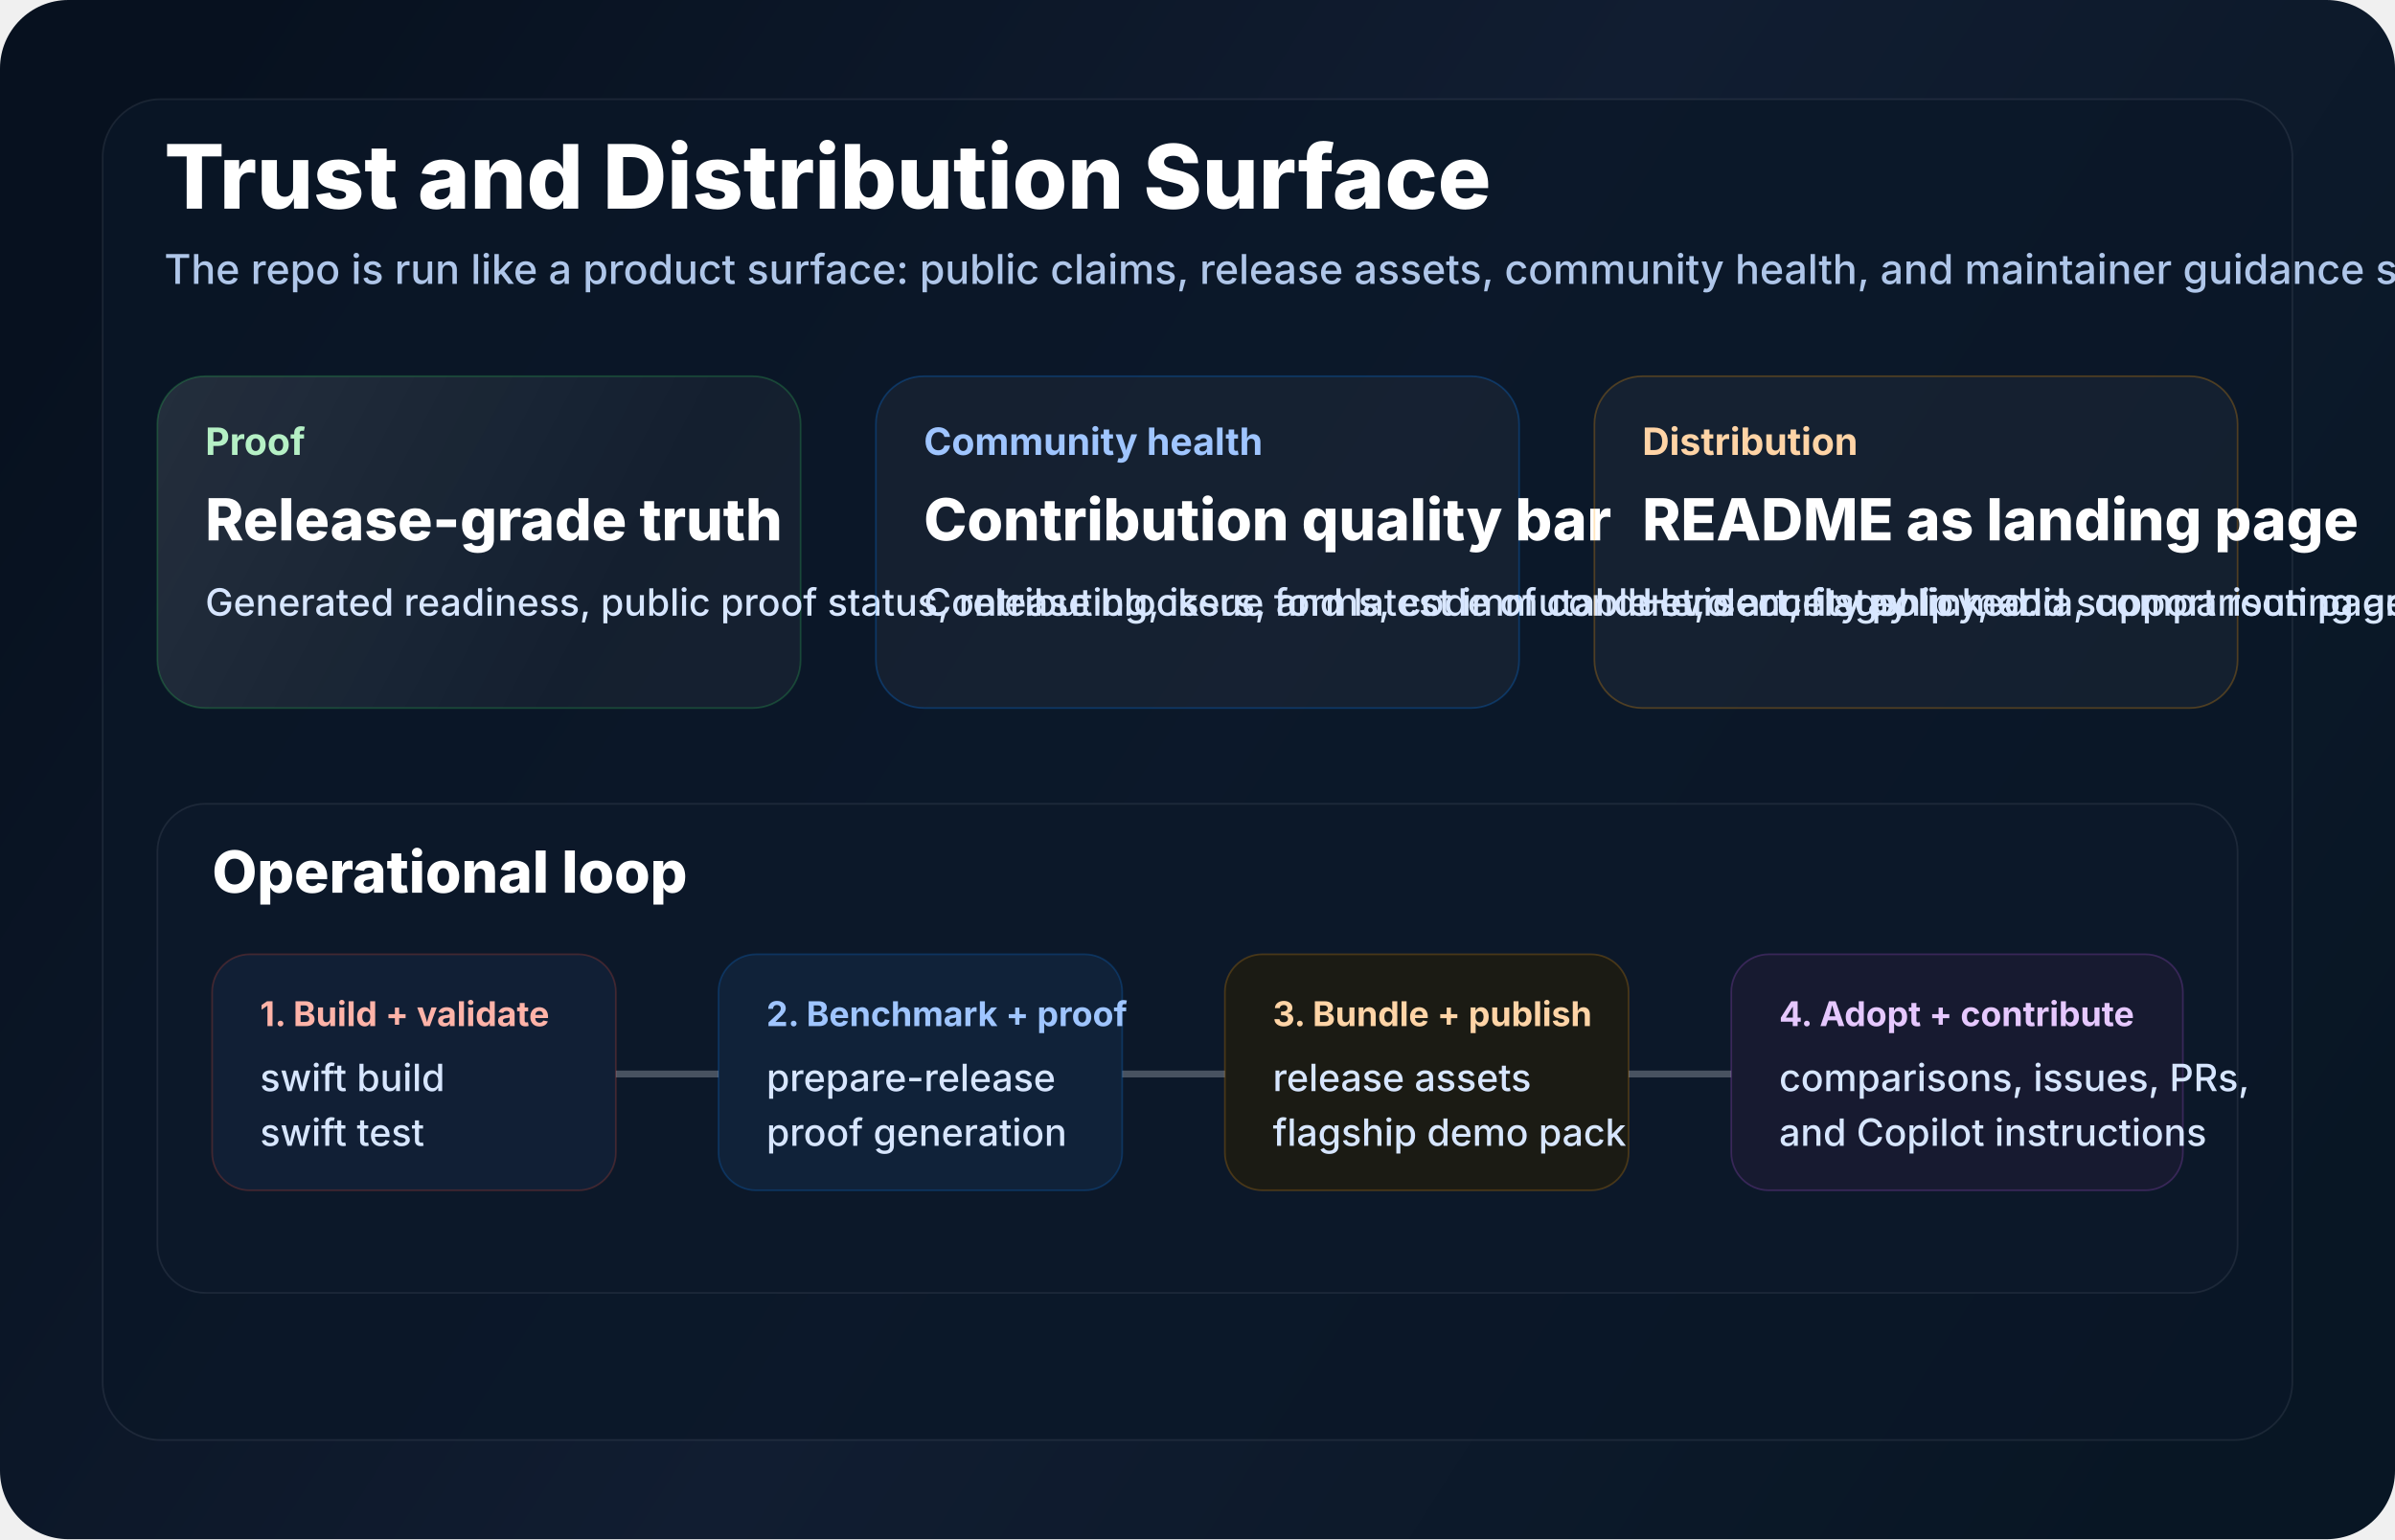
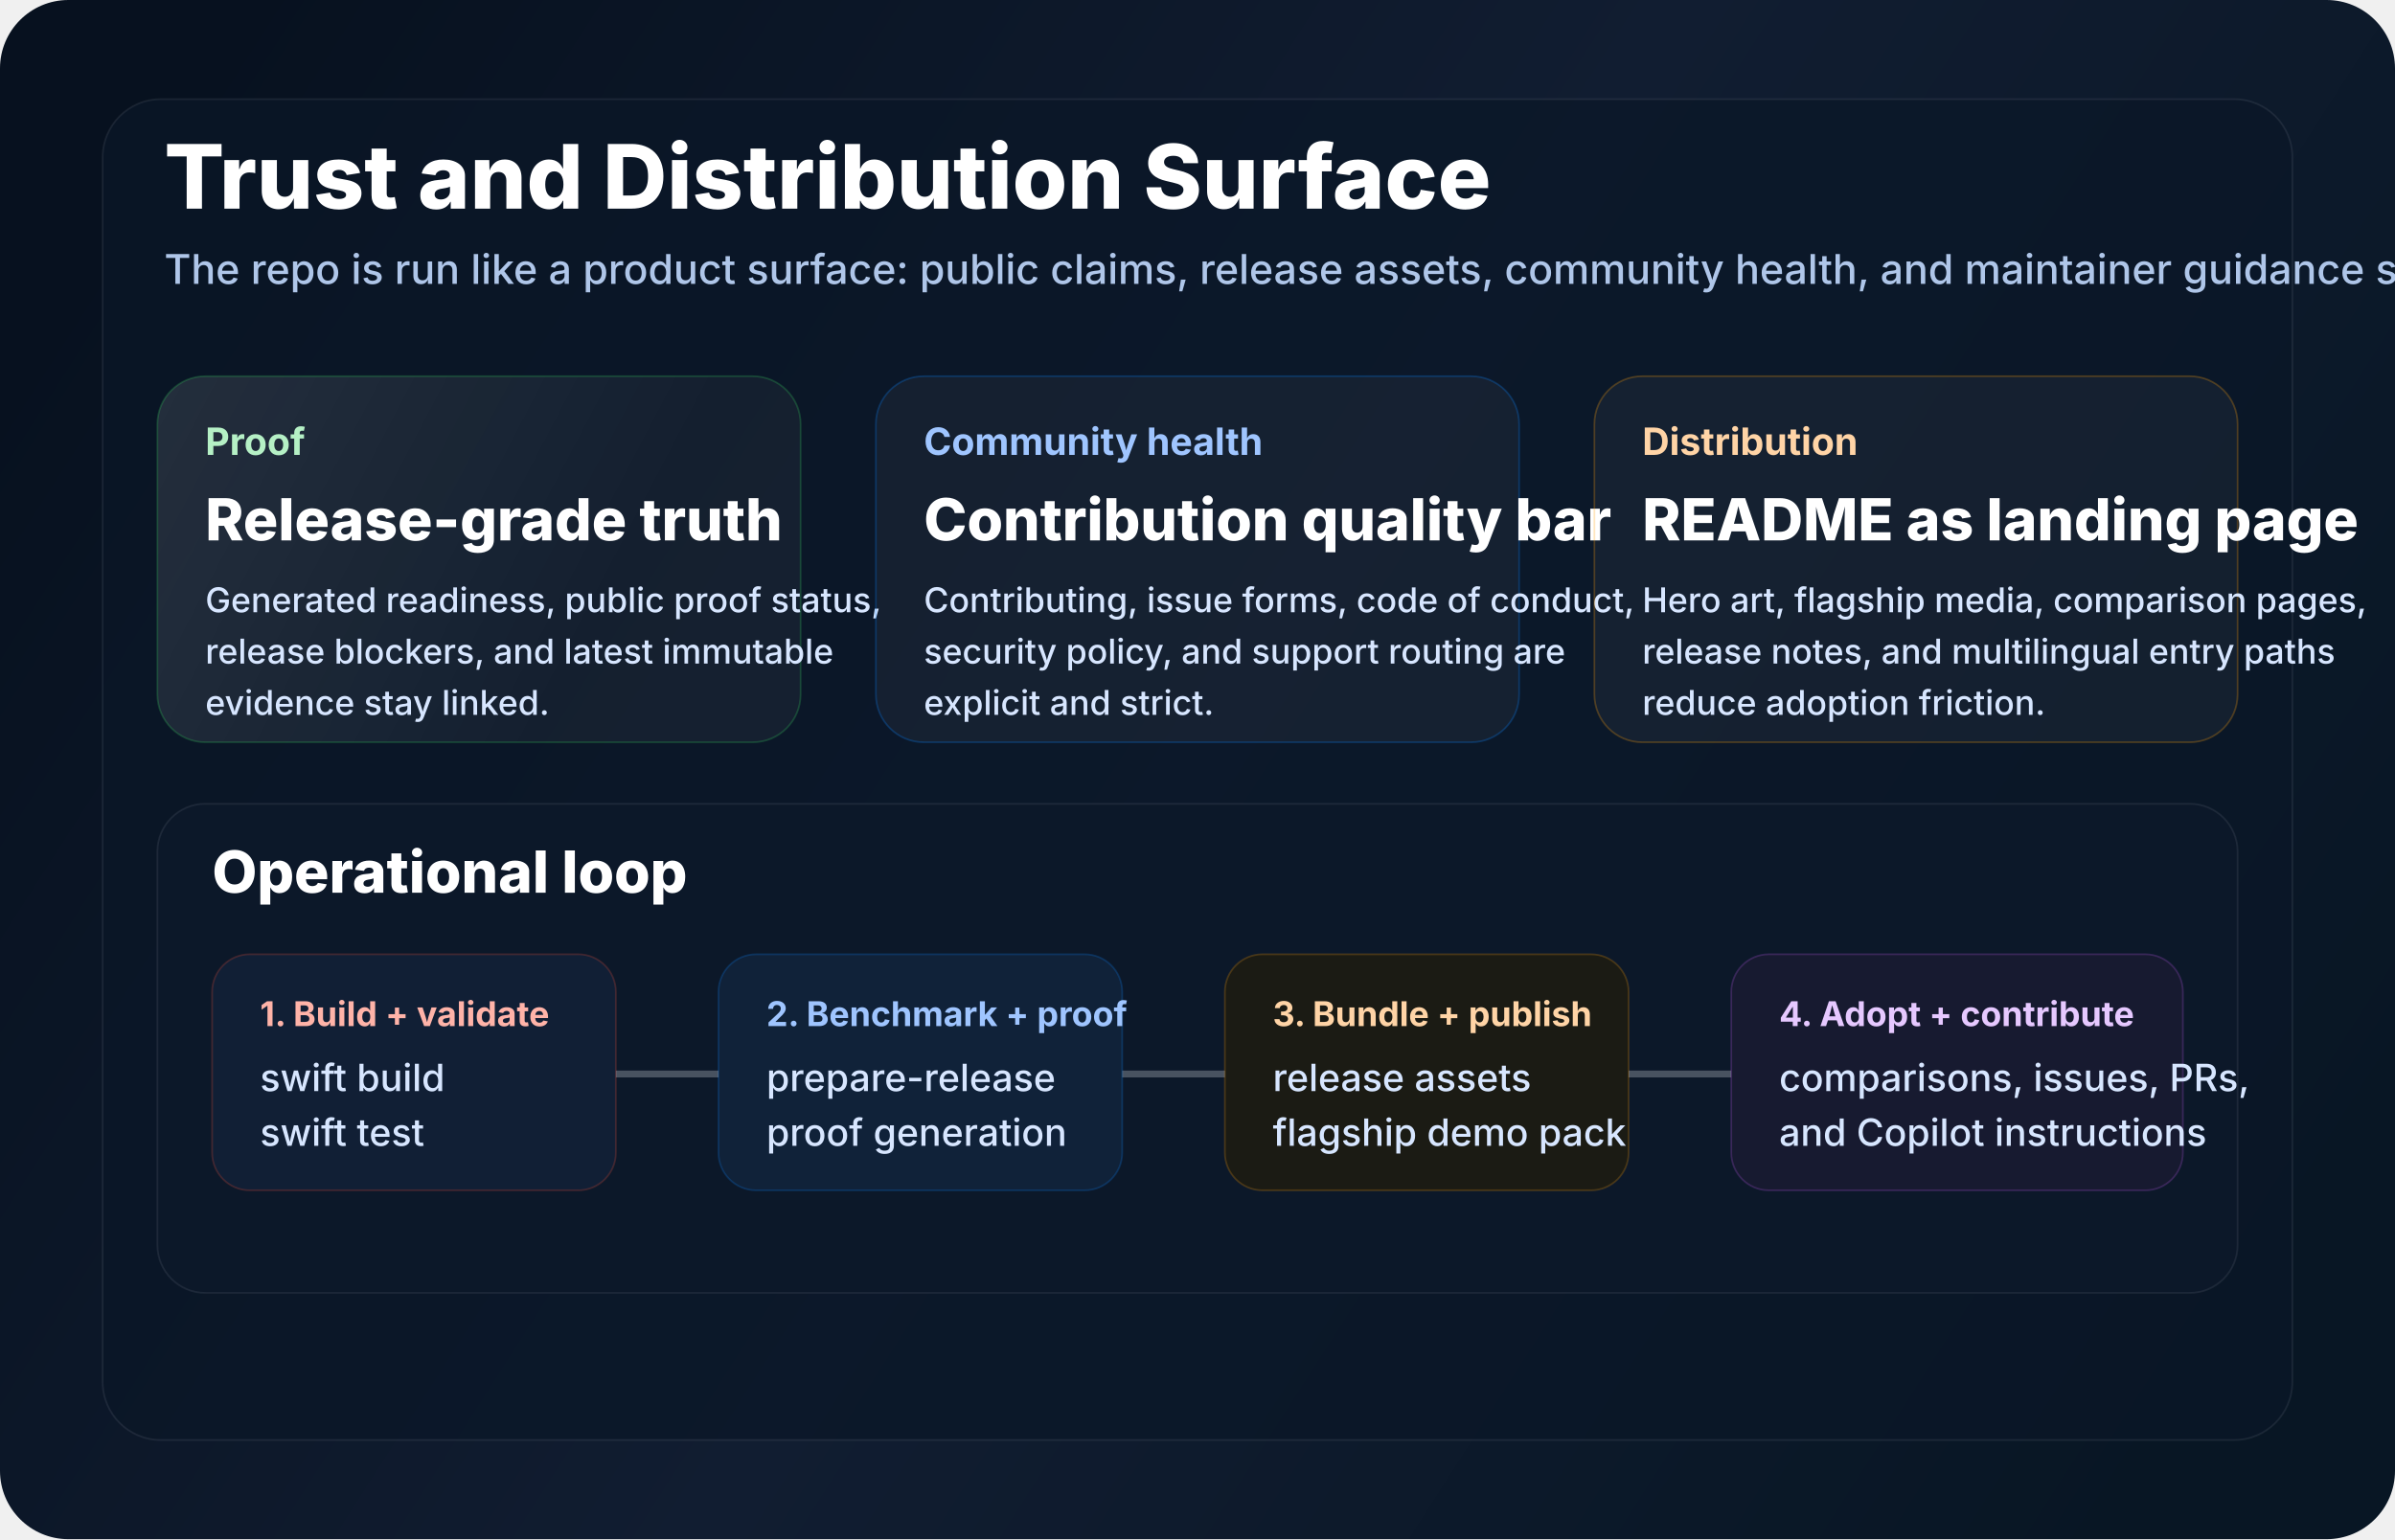
<svg xmlns="http://www.w3.org/2000/svg" width="1400" height="900" viewBox="0 0 1400 900" fill="none">
  <defs>
    <linearGradient id="bg" x1="102" y1="64" x2="1290" y2="826" gradientUnits="userSpaceOnUse">
      <stop stop-color="#07111F" />
      <stop offset="0.5" stop-color="#111D31" />
      <stop offset="1" stop-color="#081624" />
    </linearGradient>
    <linearGradient id="panel" x1="0" y1="0" x2="420" y2="220" gradientUnits="userSpaceOnUse">
      <stop stop-color="#FFFFFF" stop-opacity="0.15" />
      <stop offset="1" stop-color="#FFFFFF" stop-opacity="0.04" />
    </linearGradient>
  </defs>
  <rect width="1400" height="900" rx="40" fill="url(#bg)" />
  <rect x="60" y="58" width="1280" height="784" rx="34" fill="#0B1728" fill-opacity="0.72" stroke="#F2F7FF" stroke-opacity="0.08" />
  <g font-family="-apple-system, BlinkMacSystemFont, 'Segoe UI', sans-serif">
    <text x="96" y="122" fill="#FFFFFF" font-size="52" font-weight="800">Trust and Distribution Surface</text>
    <text x="96" y="166" fill="#AFC6E9" font-size="24" font-weight="500">The repo is run like a product surface: public claims, release assets, community health, and maintainer guidance stay aligned.</text>
  </g>
  <g font-family="-apple-system, BlinkMacSystemFont, 'Segoe UI', sans-serif">
-     <rect x="92" y="220" width="376" height="194" rx="28" fill="url(#panel)" stroke="#34C759" stroke-opacity="0.26" />
+     <rect x="92" y="220" width="376" height="214" rx="28" fill="url(#panel)" stroke="#34C759" stroke-opacity="0.26" />
    <text x="120" y="266" fill="#B5F0C5" font-size="22" font-weight="700">Proof</text>
    <text x="120" y="316" fill="#FFFFFF" font-size="34" font-weight="800">Release-grade truth</text>
-     <text x="120" y="360" fill="#D7E6FF" font-size="22" font-weight="500">Generated readiness, public proof status, release blockers, and latest immutable evidence stay linked.</text>
-     <rect x="512" y="220" width="376" height="194" rx="28" fill="url(#panel)" stroke="#0A84FF" stroke-opacity="0.26" />
+     <text x="120" y="358" fill="#D7E6FF" font-size="20" font-weight="500">Generated readiness, public proof status,</text>
+     <text x="120" y="388" fill="#D7E6FF" font-size="20" font-weight="500">release blockers, and latest immutable</text>
+     <text x="120" y="418" fill="#D7E6FF" font-size="20" font-weight="500">evidence stay linked.</text>
+     <rect x="512" y="220" width="376" height="214" rx="28" fill="url(#panel)" stroke="#0A84FF" stroke-opacity="0.26" />
    <text x="540" y="266" fill="#9FC5FF" font-size="22" font-weight="700">Community health</text>
    <text x="540" y="316" fill="#FFFFFF" font-size="34" font-weight="800">Contribution quality bar</text>
-     <text x="540" y="360" fill="#D7E6FF" font-size="22" font-weight="500">Contributing, issue forms, code of conduct, security policy, and support routing are explicit and strict.</text>
-     <rect x="932" y="220" width="376" height="194" rx="28" fill="url(#panel)" stroke="#FF9F0A" stroke-opacity="0.26" />
+     <text x="540" y="358" fill="#D7E6FF" font-size="20" font-weight="500">Contributing, issue forms, code of conduct,</text>
+     <text x="540" y="388" fill="#D7E6FF" font-size="20" font-weight="500">security policy, and support routing are</text>
+     <text x="540" y="418" fill="#D7E6FF" font-size="20" font-weight="500">explicit and strict.</text>
+     <rect x="932" y="220" width="376" height="214" rx="28" fill="url(#panel)" stroke="#FF9F0A" stroke-opacity="0.26" />
    <text x="960" y="266" fill="#FFD4A6" font-size="22" font-weight="700">Distribution</text>
    <text x="960" y="316" fill="#FFFFFF" font-size="34" font-weight="800">README as landing page</text>
-     <text x="960" y="360" fill="#D7E6FF" font-size="22" font-weight="500">Hero art, flagship media, comparison pages, release notes, and multilingual entry paths reduce adoption friction.</text>
+     <text x="960" y="358" fill="#D7E6FF" font-size="20" font-weight="500">Hero art, flagship media, comparison pages,</text>
+     <text x="960" y="388" fill="#D7E6FF" font-size="20" font-weight="500">release notes, and multilingual entry paths</text>
+     <text x="960" y="418" fill="#D7E6FF" font-size="20" font-weight="500">reduce adoption friction.</text>
    <rect x="92" y="470" width="1216" height="286" rx="28" fill="#0C1829" stroke="#F2F7FF" stroke-opacity="0.08" />
    <text x="124" y="522" fill="#FFFFFF" font-size="34" font-weight="800">Operational loop</text>
    <rect x="124" y="558" width="236" height="138" rx="22" fill="#111F35" stroke="#F05138" stroke-opacity="0.22" />
    <text x="152" y="600" fill="#FFB3A8" font-size="20" font-weight="700">1. Build + validate</text>
    <text x="152" y="638" fill="#D7E6FF" font-size="22" font-weight="500">swift build</text>
    <text x="152" y="670" fill="#D7E6FF" font-size="22" font-weight="500">swift test</text>
    <rect x="420" y="558" width="236" height="138" rx="22" fill="#102239" stroke="#0A84FF" stroke-opacity="0.22" />
    <text x="448" y="600" fill="#9FC5FF" font-size="20" font-weight="700">2. Benchmark + proof</text>
    <text x="448" y="638" fill="#D7E6FF" font-size="22" font-weight="500">prepare-release</text>
    <text x="448" y="670" fill="#D7E6FF" font-size="22" font-weight="500">proof generation</text>
    <rect x="716" y="558" width="236" height="138" rx="22" fill="#1B1B14" stroke="#FF9F0A" stroke-opacity="0.22" />
    <text x="744" y="600" fill="#FFD4A6" font-size="20" font-weight="700">3. Bundle + publish</text>
    <text x="744" y="638" fill="#D7E6FF" font-size="22" font-weight="500">release assets</text>
    <text x="744" y="670" fill="#D7E6FF" font-size="22" font-weight="500">flagship demo pack</text>
    <rect x="1012" y="558" width="264" height="138" rx="22" fill="#171A30" stroke="#BF5AF2" stroke-opacity="0.22" />
    <text x="1040" y="600" fill="#E6C8FF" font-size="20" font-weight="700">4. Adopt + contribute</text>
    <text x="1040" y="638" fill="#D7E6FF" font-size="22" font-weight="500">comparisons, issues, PRs,</text>
    <text x="1040" y="670" fill="#D7E6FF" font-size="22" font-weight="500">and Copilot instructions</text>
  </g>
  <path d="M360 628H420" stroke="#F2F7FF" stroke-opacity="0.26" stroke-width="4" />
  <path d="M656 628H716" stroke="#F2F7FF" stroke-opacity="0.26" stroke-width="4" />
  <path d="M952 628H1012" stroke="#F2F7FF" stroke-opacity="0.26" stroke-width="4" />
</svg>
